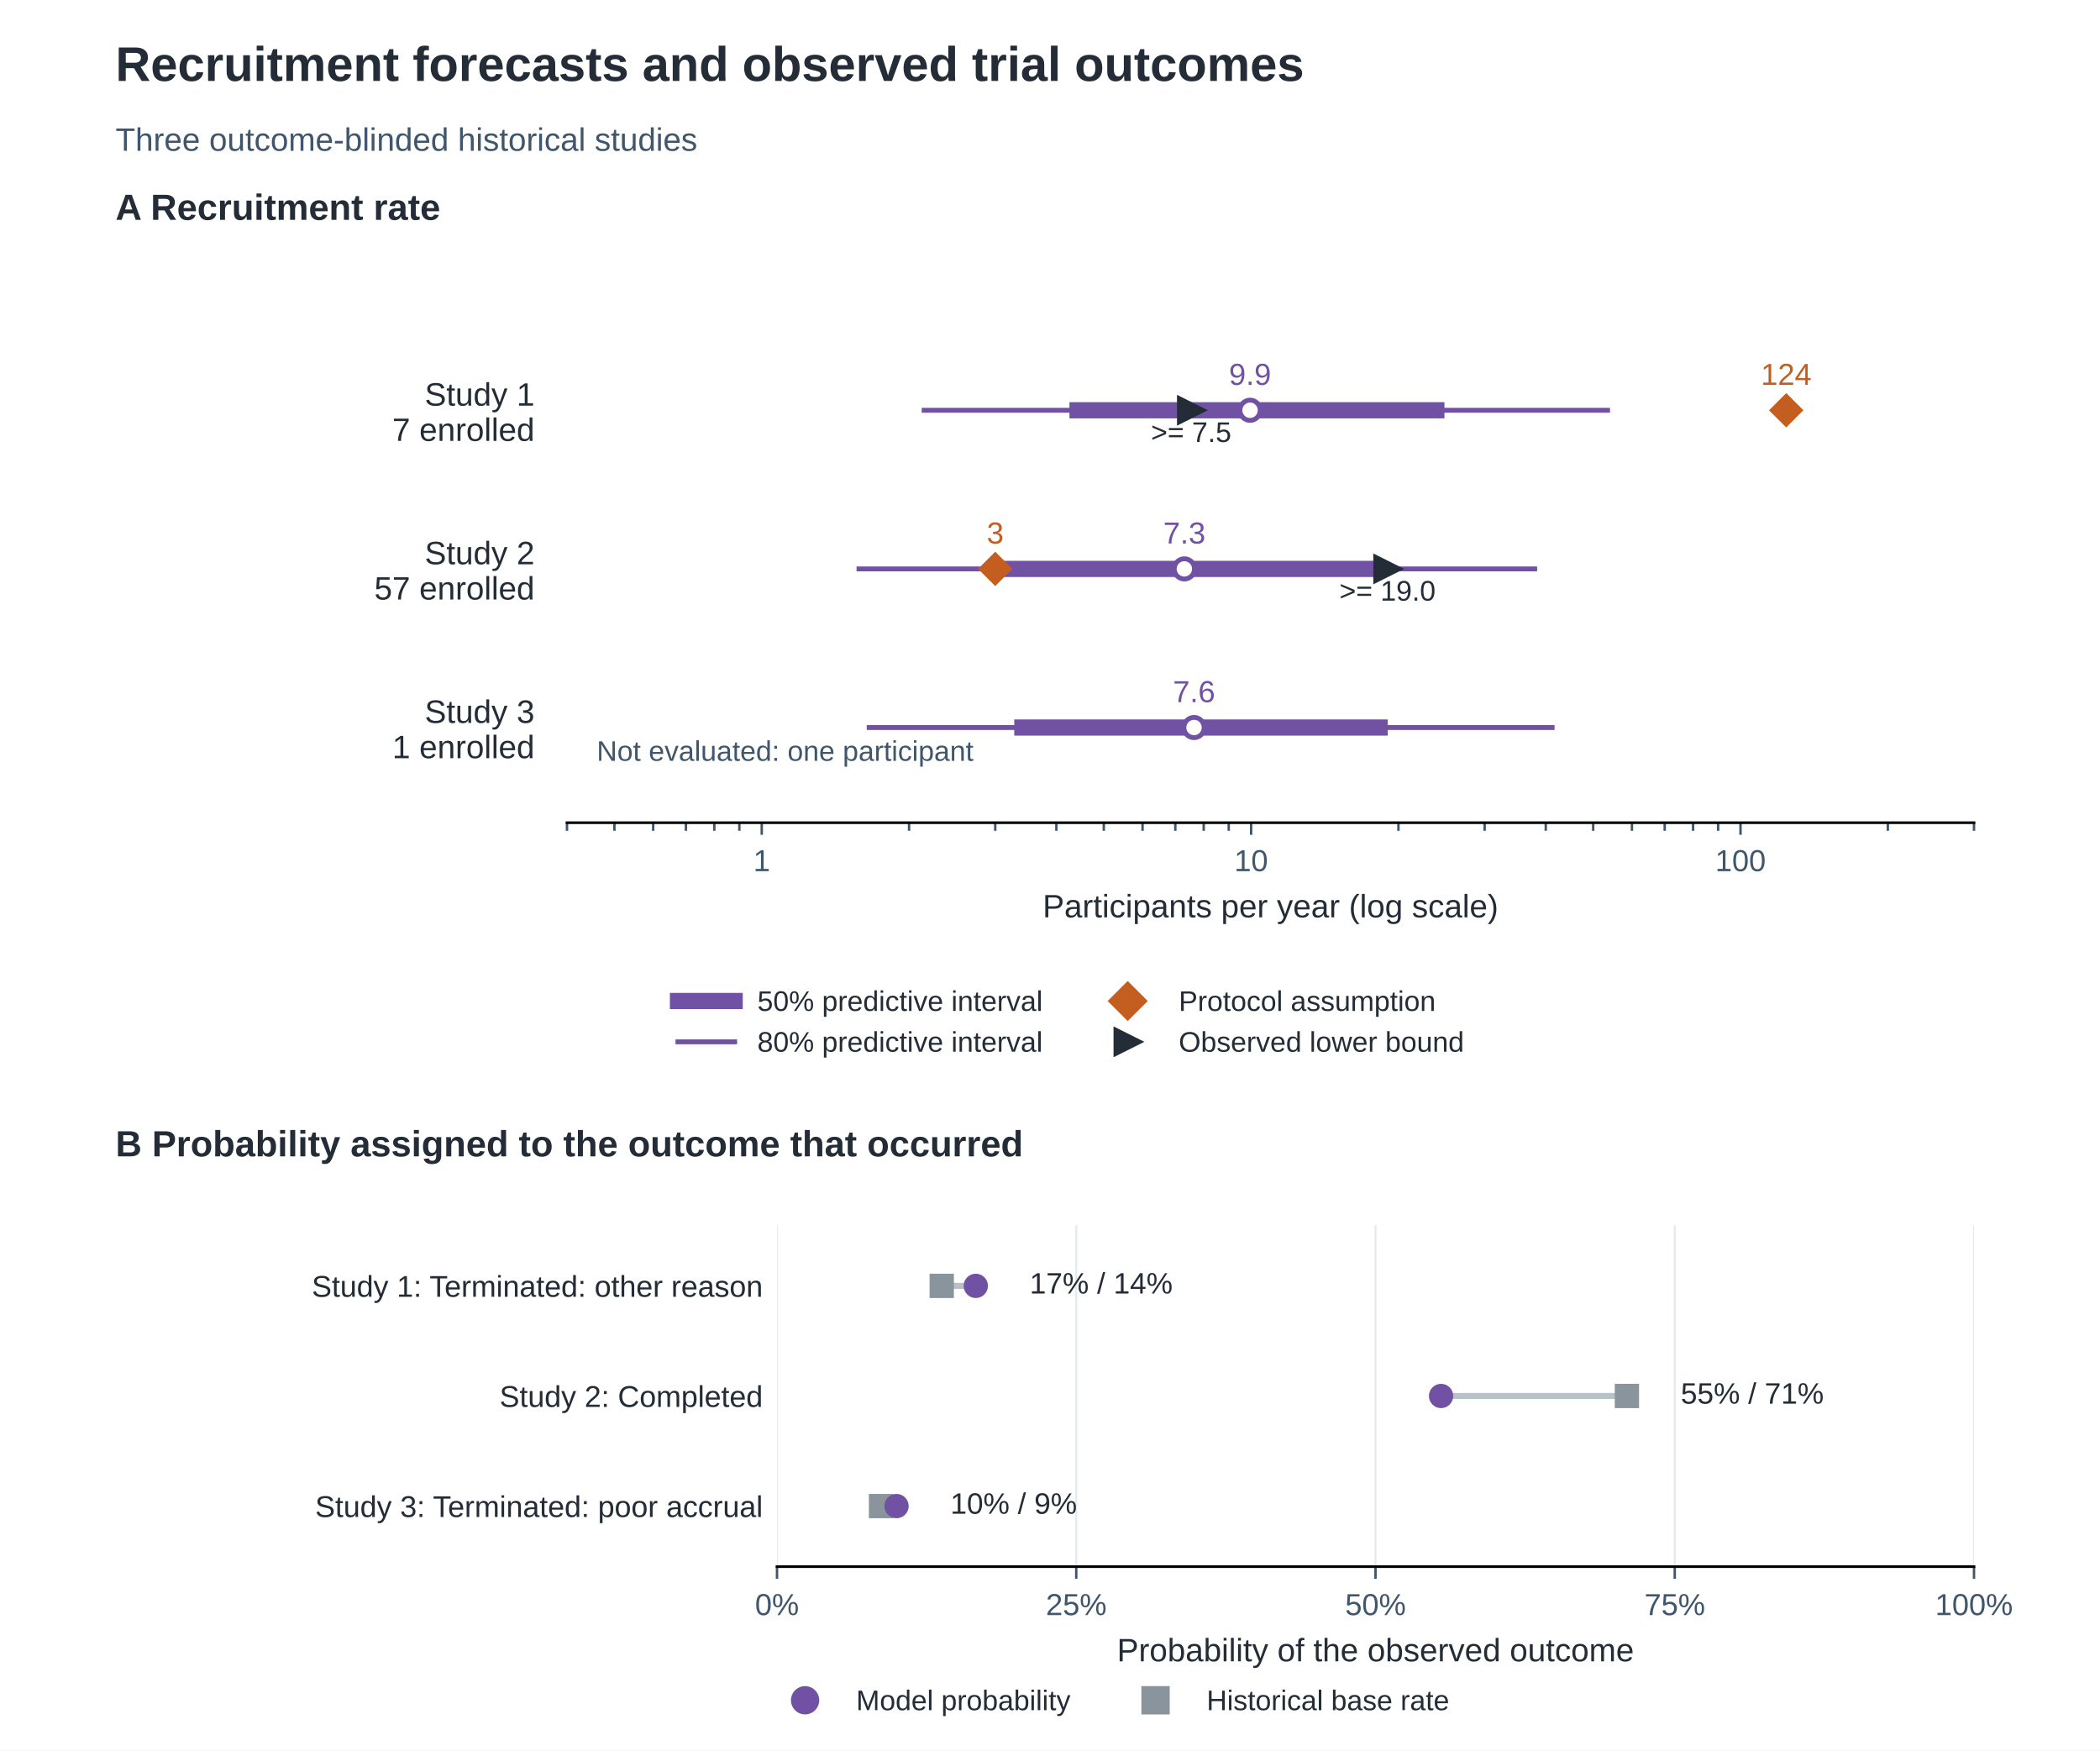
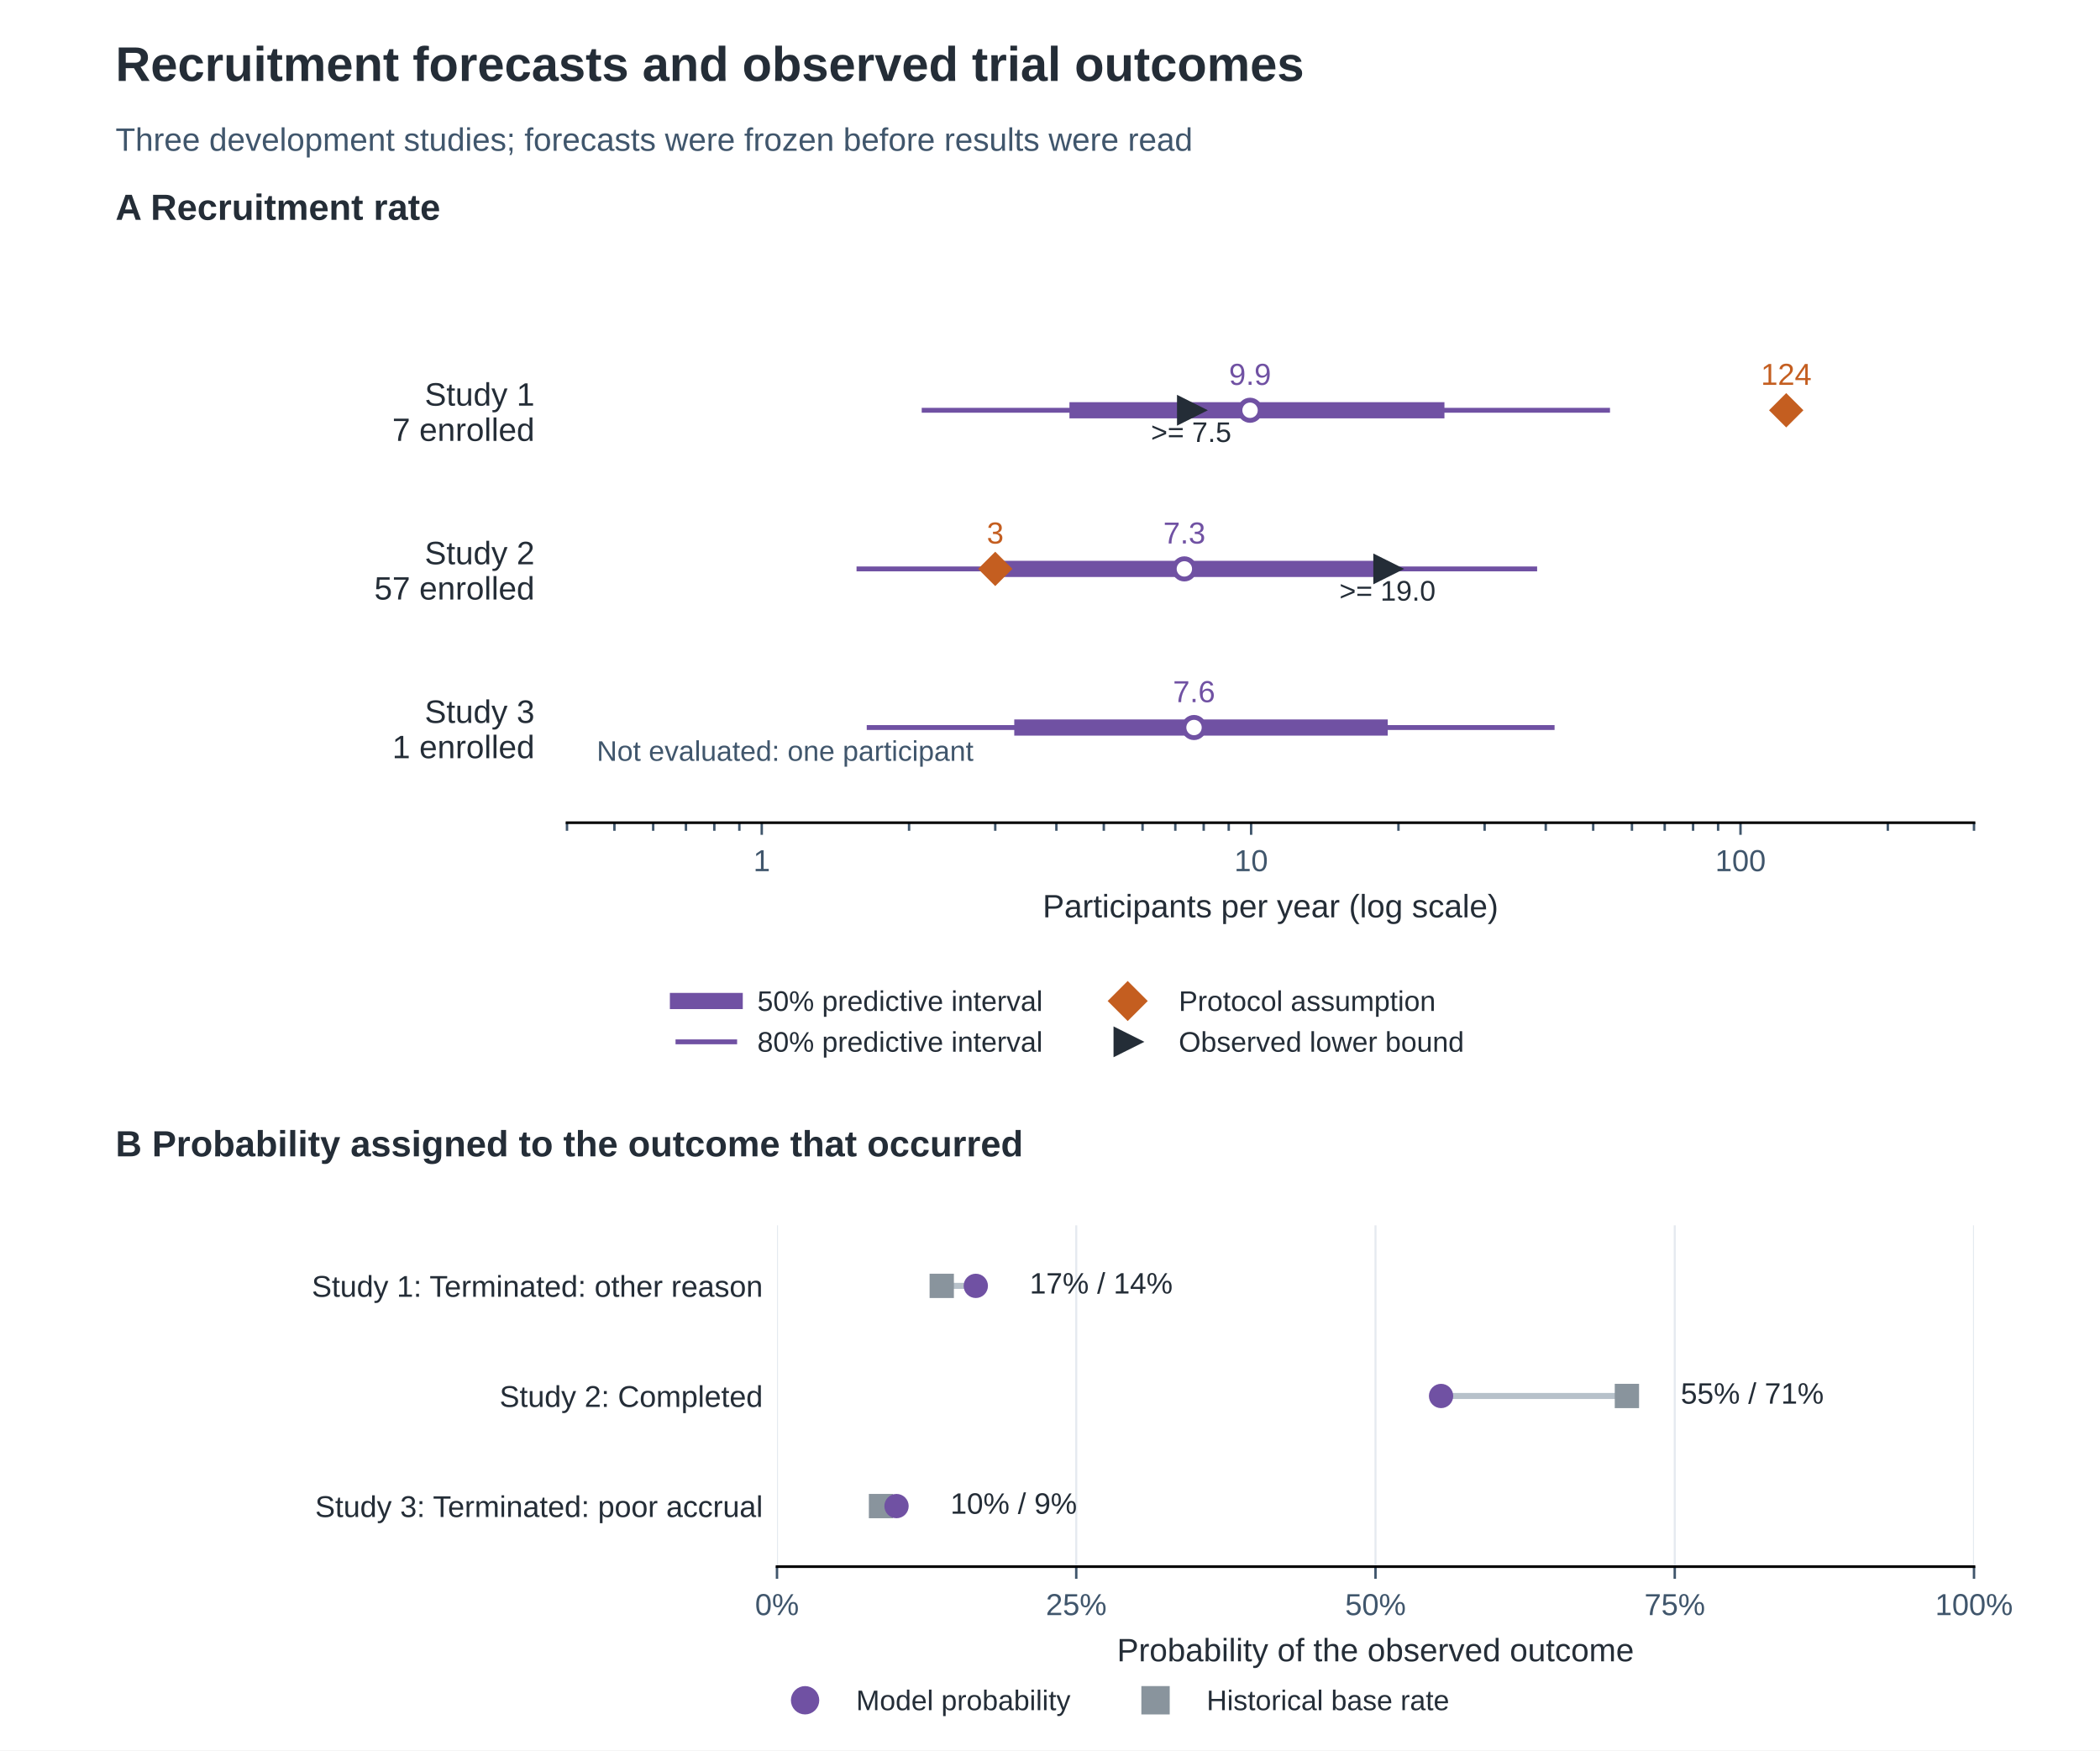
<svg xmlns="http://www.w3.org/2000/svg" xmlns:xlink="http://www.w3.org/1999/xlink" width="518.4pt" height="432pt" viewBox="0 0 518.4 432" version="1.1">
  <defs>
    <style type="text/css">*{stroke-linejoin: round; stroke-linecap: butt}</style>
  </defs>
  <g id="figure_1">
    <g id="patch_1">
      <path d="M 0 432  L 518.4 432  L 518.4 0  L 0 0  z " style="fill: #ffffff" />
    </g>
    <g id="axes_1">
      <g id="patch_2">
        <path d="M 139.968 203.04  L 487.296 203.04  L 487.296 77.76  L 139.968 77.76  z " style="fill: #ffffff" />
      </g>
      <g id="matplotlib.axis_1">
        <g id="xtick_1">
          <g id="line2d_1">
            <defs>
-               <path id="mbeaf692590" d="M 0 0  L 0 3  " style="stroke: #40566c; stroke-width: 0.6" />
+               <path id="m8bbd1fa006" d="M 0 0  L 0 3  " style="stroke: #40566c; stroke-width: 0.6" />
            </defs>
            <g>
-               <use xlink:href="#mbeaf692590" x="188.042" y="203.04" style="fill: #40566c; stroke: #40566c; stroke-width: 0.6" />
+               <use xlink:href="#m8bbd1fa006" x="188.042" y="203.04" style="fill: #40566c; stroke: #40566c; stroke-width: 0.6" />
            </g>
          </g>
          <g id="text_1">
            <text style="font-size: 7.5px; font-family: 'Arial', 'DejaVu Sans', sans-serif; text-anchor: middle; fill: #40566c" x="188.042" y="215" transform="rotate(-0 188.042 215.0002)">1</text>
          </g>
        </g>
        <g id="xtick_2">
          <g id="line2d_2">
            <g>
-               <use xlink:href="#mbeaf692590" x="308.849" y="203.04" style="fill: #40566c; stroke: #40566c; stroke-width: 0.6" />
+               <use xlink:href="#m8bbd1fa006" x="308.849" y="203.04" style="fill: #40566c; stroke: #40566c; stroke-width: 0.6" />
            </g>
          </g>
          <g id="text_2">
            <text style="font-size: 7.5px; font-family: 'Arial', 'DejaVu Sans', sans-serif; text-anchor: middle; fill: #40566c" x="308.849" y="215" transform="rotate(-0 308.8492 215.0002)">10</text>
          </g>
        </g>
        <g id="xtick_3">
          <g id="line2d_3">
            <g>
-               <use xlink:href="#mbeaf692590" x="429.656" y="203.04" style="fill: #40566c; stroke: #40566c; stroke-width: 0.6" />
+               <use xlink:href="#m8bbd1fa006" x="429.656" y="203.04" style="fill: #40566c; stroke: #40566c; stroke-width: 0.6" />
            </g>
          </g>
          <g id="text_3">
            <text style="font-size: 7.5px; font-family: 'Arial', 'DejaVu Sans', sans-serif; text-anchor: middle; fill: #40566c" x="429.656" y="215" transform="rotate(-0 429.6563 215.0002)">100</text>
          </g>
        </g>
        <g id="xtick_4">
          <g id="line2d_4">
            <defs>
-               <path id="ma8f67b134e" d="M 0 0  L 0 2  " style="stroke: #40566c; stroke-width: 0.6" />
+               <path id="m2a5aff2464" d="M 0 0  L 0 2  " style="stroke: #40566c; stroke-width: 0.6" />
            </defs>
            <g>
-               <use xlink:href="#ma8f67b134e" x="139.968" y="203.04" style="fill: #40566c; stroke: #40566c; stroke-width: 0.6" />
+               <use xlink:href="#m2a5aff2464" x="139.968" y="203.04" style="fill: #40566c; stroke: #40566c; stroke-width: 0.6" />
            </g>
          </g>
        </g>
        <g id="xtick_5">
          <g id="line2d_5">
            <g>
-               <use xlink:href="#ma8f67b134e" x="151.675" y="203.04" style="fill: #40566c; stroke: #40566c; stroke-width: 0.6" />
+               <use xlink:href="#m2a5aff2464" x="151.675" y="203.04" style="fill: #40566c; stroke: #40566c; stroke-width: 0.6" />
            </g>
          </g>
        </g>
        <g id="xtick_6">
          <g id="line2d_6">
            <g>
-               <use xlink:href="#ma8f67b134e" x="161.241" y="203.04" style="fill: #40566c; stroke: #40566c; stroke-width: 0.6" />
+               <use xlink:href="#m2a5aff2464" x="161.241" y="203.04" style="fill: #40566c; stroke: #40566c; stroke-width: 0.6" />
            </g>
          </g>
        </g>
        <g id="xtick_7">
          <g id="line2d_7">
            <g>
-               <use xlink:href="#ma8f67b134e" x="169.329" y="203.04" style="fill: #40566c; stroke: #40566c; stroke-width: 0.6" />
+               <use xlink:href="#m2a5aff2464" x="169.329" y="203.04" style="fill: #40566c; stroke: #40566c; stroke-width: 0.6" />
            </g>
          </g>
        </g>
        <g id="xtick_8">
          <g id="line2d_8">
            <g>
-               <use xlink:href="#ma8f67b134e" x="176.335" y="203.04" style="fill: #40566c; stroke: #40566c; stroke-width: 0.6" />
+               <use xlink:href="#m2a5aff2464" x="176.335" y="203.04" style="fill: #40566c; stroke: #40566c; stroke-width: 0.6" />
            </g>
          </g>
        </g>
        <g id="xtick_9">
          <g id="line2d_9">
            <g>
-               <use xlink:href="#ma8f67b134e" x="182.514" y="203.04" style="fill: #40566c; stroke: #40566c; stroke-width: 0.6" />
+               <use xlink:href="#m2a5aff2464" x="182.514" y="203.04" style="fill: #40566c; stroke: #40566c; stroke-width: 0.6" />
            </g>
          </g>
        </g>
        <g id="xtick_10">
          <g id="line2d_10">
            <g>
-               <use xlink:href="#ma8f67b134e" x="224.409" y="203.04" style="fill: #40566c; stroke: #40566c; stroke-width: 0.6" />
+               <use xlink:href="#m2a5aff2464" x="224.409" y="203.04" style="fill: #40566c; stroke: #40566c; stroke-width: 0.6" />
            </g>
          </g>
        </g>
        <g id="xtick_11">
          <g id="line2d_11">
            <g>
-               <use xlink:href="#ma8f67b134e" x="245.682" y="203.04" style="fill: #40566c; stroke: #40566c; stroke-width: 0.6" />
+               <use xlink:href="#m2a5aff2464" x="245.682" y="203.04" style="fill: #40566c; stroke: #40566c; stroke-width: 0.6" />
            </g>
          </g>
        </g>
        <g id="xtick_12">
          <g id="line2d_12">
            <g>
-               <use xlink:href="#ma8f67b134e" x="260.775" y="203.04" style="fill: #40566c; stroke: #40566c; stroke-width: 0.6" />
+               <use xlink:href="#m2a5aff2464" x="260.775" y="203.04" style="fill: #40566c; stroke: #40566c; stroke-width: 0.6" />
            </g>
          </g>
        </g>
        <g id="xtick_13">
          <g id="line2d_13">
            <g>
-               <use xlink:href="#ma8f67b134e" x="272.483" y="203.04" style="fill: #40566c; stroke: #40566c; stroke-width: 0.6" />
+               <use xlink:href="#m2a5aff2464" x="272.483" y="203.04" style="fill: #40566c; stroke: #40566c; stroke-width: 0.6" />
            </g>
          </g>
        </g>
        <g id="xtick_14">
          <g id="line2d_14">
            <g>
-               <use xlink:href="#ma8f67b134e" x="282.048" y="203.04" style="fill: #40566c; stroke: #40566c; stroke-width: 0.6" />
+               <use xlink:href="#m2a5aff2464" x="282.048" y="203.04" style="fill: #40566c; stroke: #40566c; stroke-width: 0.6" />
            </g>
          </g>
        </g>
        <g id="xtick_15">
          <g id="line2d_15">
            <g>
-               <use xlink:href="#ma8f67b134e" x="290.136" y="203.04" style="fill: #40566c; stroke: #40566c; stroke-width: 0.6" />
+               <use xlink:href="#m2a5aff2464" x="290.136" y="203.04" style="fill: #40566c; stroke: #40566c; stroke-width: 0.6" />
            </g>
          </g>
        </g>
        <g id="xtick_16">
          <g id="line2d_16">
            <g>
-               <use xlink:href="#ma8f67b134e" x="297.142" y="203.04" style="fill: #40566c; stroke: #40566c; stroke-width: 0.6" />
+               <use xlink:href="#m2a5aff2464" x="297.142" y="203.04" style="fill: #40566c; stroke: #40566c; stroke-width: 0.6" />
            </g>
          </g>
        </g>
        <g id="xtick_17">
          <g id="line2d_17">
            <g>
-               <use xlink:href="#ma8f67b134e" x="303.321" y="203.04" style="fill: #40566c; stroke: #40566c; stroke-width: 0.6" />
+               <use xlink:href="#m2a5aff2464" x="303.321" y="203.04" style="fill: #40566c; stroke: #40566c; stroke-width: 0.6" />
            </g>
          </g>
        </g>
        <g id="xtick_18">
          <g id="line2d_18">
            <g>
-               <use xlink:href="#ma8f67b134e" x="345.216" y="203.04" style="fill: #40566c; stroke: #40566c; stroke-width: 0.6" />
+               <use xlink:href="#m2a5aff2464" x="345.216" y="203.04" style="fill: #40566c; stroke: #40566c; stroke-width: 0.6" />
            </g>
          </g>
        </g>
        <g id="xtick_19">
          <g id="line2d_19">
            <g>
-               <use xlink:href="#ma8f67b134e" x="366.489" y="203.04" style="fill: #40566c; stroke: #40566c; stroke-width: 0.6" />
+               <use xlink:href="#m2a5aff2464" x="366.489" y="203.04" style="fill: #40566c; stroke: #40566c; stroke-width: 0.6" />
            </g>
          </g>
        </g>
        <g id="xtick_20">
          <g id="line2d_20">
            <g>
-               <use xlink:href="#ma8f67b134e" x="381.582" y="203.04" style="fill: #40566c; stroke: #40566c; stroke-width: 0.6" />
+               <use xlink:href="#m2a5aff2464" x="381.582" y="203.04" style="fill: #40566c; stroke: #40566c; stroke-width: 0.6" />
            </g>
          </g>
        </g>
        <g id="xtick_21">
          <g id="line2d_21">
            <g>
-               <use xlink:href="#ma8f67b134e" x="393.29" y="203.04" style="fill: #40566c; stroke: #40566c; stroke-width: 0.6" />
+               <use xlink:href="#m2a5aff2464" x="393.29" y="203.04" style="fill: #40566c; stroke: #40566c; stroke-width: 0.6" />
            </g>
          </g>
        </g>
        <g id="xtick_22">
          <g id="line2d_22">
            <g>
-               <use xlink:href="#ma8f67b134e" x="402.855" y="203.04" style="fill: #40566c; stroke: #40566c; stroke-width: 0.6" />
+               <use xlink:href="#m2a5aff2464" x="402.855" y="203.04" style="fill: #40566c; stroke: #40566c; stroke-width: 0.6" />
            </g>
          </g>
        </g>
        <g id="xtick_23">
          <g id="line2d_23">
            <g>
-               <use xlink:href="#ma8f67b134e" x="410.943" y="203.04" style="fill: #40566c; stroke: #40566c; stroke-width: 0.6" />
+               <use xlink:href="#m2a5aff2464" x="410.943" y="203.04" style="fill: #40566c; stroke: #40566c; stroke-width: 0.6" />
            </g>
          </g>
        </g>
        <g id="xtick_24">
          <g id="line2d_24">
            <g>
-               <use xlink:href="#ma8f67b134e" x="417.949" y="203.04" style="fill: #40566c; stroke: #40566c; stroke-width: 0.6" />
+               <use xlink:href="#m2a5aff2464" x="417.949" y="203.04" style="fill: #40566c; stroke: #40566c; stroke-width: 0.6" />
            </g>
          </g>
        </g>
        <g id="xtick_25">
          <g id="line2d_25">
            <g>
-               <use xlink:href="#ma8f67b134e" x="424.129" y="203.04" style="fill: #40566c; stroke: #40566c; stroke-width: 0.6" />
+               <use xlink:href="#m2a5aff2464" x="424.129" y="203.04" style="fill: #40566c; stroke: #40566c; stroke-width: 0.6" />
            </g>
          </g>
        </g>
        <g id="xtick_26">
          <g id="line2d_26">
            <g>
-               <use xlink:href="#ma8f67b134e" x="466.023" y="203.04" style="fill: #40566c; stroke: #40566c; stroke-width: 0.6" />
+               <use xlink:href="#m2a5aff2464" x="466.023" y="203.04" style="fill: #40566c; stroke: #40566c; stroke-width: 0.6" />
            </g>
          </g>
        </g>
        <g id="xtick_27">
          <g id="line2d_27">
            <g>
-               <use xlink:href="#ma8f67b134e" x="487.296" y="203.04" style="fill: #40566c; stroke: #40566c; stroke-width: 0.6" />
+               <use xlink:href="#m2a5aff2464" x="487.296" y="203.04" style="fill: #40566c; stroke: #40566c; stroke-width: 0.6" />
            </g>
          </g>
        </g>
        <g id="text_4">
          <text style="font-size: 8px; font-family: 'Arial', 'DejaVu Sans', sans-serif; text-anchor: middle; fill: #242d37" x="313.632" y="226.403" transform="rotate(-0 313.632 226.4028)">Participants per year (log scale)</text>
        </g>
      </g>
      <g id="matplotlib.axis_2">
        <g id="ytick_1">
          <g id="line2d_28" />
          <g id="text_5">
            <text style="font-size: 8px; font-family: 'Arial', 'DejaVu Sans', sans-serif; fill: #242d37" transform="translate(104.8405 100.1083)">Study 1</text>
            <text style="font-size: 8px; font-family: 'Arial', 'DejaVu Sans', sans-serif; fill: #242d37" transform="translate(96.83425 108.8155)">7 enrolled</text>
          </g>
        </g>
        <g id="ytick_2">
          <g id="line2d_29" />
          <g id="text_6">
            <text style="font-size: 8px; font-family: 'Arial', 'DejaVu Sans', sans-serif; fill: #242d37" transform="translate(104.8405 139.2583)">Study 2</text>
            <text style="font-size: 8px; font-family: 'Arial', 'DejaVu Sans', sans-serif; fill: #242d37" transform="translate(92.3855 147.9655)">57 enrolled</text>
          </g>
        </g>
        <g id="ytick_3">
          <g id="line2d_30" />
          <g id="text_7">
            <text style="font-size: 8px; font-family: 'Arial', 'DejaVu Sans', sans-serif; fill: #242d37" transform="translate(104.8405 178.4083)">Study 3</text>
            <text style="font-size: 8px; font-family: 'Arial', 'DejaVu Sans', sans-serif; fill: #242d37" transform="translate(96.83425 187.1155)">1 enrolled</text>
          </g>
        </g>
      </g>
      <g id="line2d_31">
-         <path d="M 228.132 101.25  L 396.842 101.25  " clip-path="url(#pede2a47a24)" style="fill: none; stroke: #7051a3; stroke-width: 1.2; stroke-linecap: square" />
+         <path d="M 228.132 101.25  L 396.842 101.25  " clip-path="url(#pa540dd1afc)" style="fill: none; stroke: #7051a3; stroke-width: 1.2; stroke-linecap: square" />
      </g>
      <g id="line2d_32">
-         <path d="M 265.999 101.25  L 354.571 101.25  " clip-path="url(#pede2a47a24)" style="fill: none; stroke: #7051a3; stroke-width: 4; stroke-linecap: square" />
+         <path d="M 265.999 101.25  L 354.571 101.25  " clip-path="url(#pa540dd1afc)" style="fill: none; stroke: #7051a3; stroke-width: 4; stroke-linecap: square" />
      </g>
      <g id="line2d_33">
        <defs>
-           <path id="mfbcc2400c2" d="M 0 2.5  C 0.663 2.5 1.299 2.237 1.768 1.768  C 2.237 1.299 2.5 0.663 2.5 0  C 2.5 -0.663 2.237 -1.299 1.768 -1.768  C 1.299 -2.237 0.663 -2.5 0 -2.5  C -0.663 -2.5 -1.299 -2.237 -1.768 -1.768  C -2.237 -1.299 -2.5 -0.663 -2.5 0  C -2.5 0.663 -2.237 1.299 -1.768 1.768  C -1.299 2.237 -0.663 2.5 0 2.5  z " style="stroke: #7051a3; stroke-width: 1.2" />
-         </defs>
-         <g clip-path="url(#pede2a47a24)">
-           <use xlink:href="#mfbcc2400c2" x="308.585" y="101.25" style="fill: #ffffff; stroke: #7051a3; stroke-width: 1.2" />
+           <path id="mf26b9ace99" d="M 0 2.5  C 0.663 2.5 1.299 2.237 1.768 1.768  C 2.237 1.299 2.5 0.663 2.5 0  C 2.5 -0.663 2.237 -1.299 1.768 -1.768  C 1.299 -2.237 0.663 -2.5 0 -2.5  C -0.663 -2.5 -1.299 -2.237 -1.768 -1.768  C -2.237 -1.299 -2.5 -0.663 -2.5 0  C -2.5 0.663 -2.237 1.299 -1.768 1.768  C -1.299 2.237 -0.663 2.5 0 2.5  z " style="stroke: #7051a3; stroke-width: 1.2" />
+         </defs>
+         <g clip-path="url(#pa540dd1afc)">
+           <use xlink:href="#mf26b9ace99" x="308.585" y="101.25" style="fill: #ffffff; stroke: #7051a3; stroke-width: 1.2" />
        </g>
      </g>
      <g id="line2d_34">
        <defs>
-           <path id="m0142a31830" d="M 0 3.536  L 3.536 0  L 0 -3.536  L -3.536 0  z " style="stroke: #c45e20; stroke-linejoin: miter" />
-         </defs>
-         <g clip-path="url(#pede2a47a24)">
-           <use xlink:href="#m0142a31830" x="440.942" y="101.25" style="fill: #c45e20; stroke: #c45e20; stroke-linejoin: miter" />
+           <path id="m8c02f430be" d="M 0 3.536  L 3.536 0  L 0 -3.536  L -3.536 0  z " style="stroke: #c45e20; stroke-linejoin: miter" />
+         </defs>
+         <g clip-path="url(#pa540dd1afc)">
+           <use xlink:href="#m8c02f430be" x="440.942" y="101.25" style="fill: #c45e20; stroke: #c45e20; stroke-linejoin: miter" />
        </g>
      </g>
      <g id="line2d_35">
        <defs>
-           <path id="m3427d30507" d="M 3 0  L -3 -3  L -3 3  z " style="stroke: #242d37; stroke-linejoin: miter" />
-         </defs>
-         <g clip-path="url(#pede2a47a24)">
-           <use xlink:href="#m3427d30507" x="294.049" y="101.25" style="fill: #242d37; stroke: #242d37; stroke-linejoin: miter" />
+           <path id="mff0d2ab805" d="M 3 0  L -3 -3  L -3 3  z " style="stroke: #242d37; stroke-linejoin: miter" />
+         </defs>
+         <g clip-path="url(#pa540dd1afc)">
+           <use xlink:href="#mff0d2ab805" x="294.049" y="101.25" style="fill: #242d37; stroke: #242d37; stroke-linejoin: miter" />
        </g>
      </g>
      <g id="line2d_36">
-         <path d="M 212.042 140.4  L 378.852 140.4  " clip-path="url(#pede2a47a24)" style="fill: none; stroke: #7051a3; stroke-width: 1.2; stroke-linecap: square" />
+         <path d="M 212.042 140.4  L 378.852 140.4  " clip-path="url(#pa540dd1afc)" style="fill: none; stroke: #7051a3; stroke-width: 1.2; stroke-linecap: square" />
      </g>
      <g id="line2d_37">
-         <path d="M 248.251 140.4  L 337.959 140.4  " clip-path="url(#pede2a47a24)" style="fill: none; stroke: #7051a3; stroke-width: 4; stroke-linecap: square" />
+         <path d="M 248.251 140.4  L 337.959 140.4  " clip-path="url(#pa540dd1afc)" style="fill: none; stroke: #7051a3; stroke-width: 4; stroke-linecap: square" />
      </g>
      <g id="line2d_38">
-         <g clip-path="url(#pede2a47a24)">
-           <use xlink:href="#mfbcc2400c2" x="292.368" y="140.4" style="fill: #ffffff; stroke: #7051a3; stroke-width: 1.2" />
+         <g clip-path="url(#pa540dd1afc)">
+           <use xlink:href="#mf26b9ace99" x="292.368" y="140.4" style="fill: #ffffff; stroke: #7051a3; stroke-width: 1.2" />
        </g>
      </g>
      <g id="line2d_39">
-         <g clip-path="url(#pede2a47a24)">
-           <use xlink:href="#m0142a31830" x="245.682" y="140.4" style="fill: #c45e20; stroke: #c45e20; stroke-linejoin: miter" />
+         <g clip-path="url(#pa540dd1afc)">
+           <use xlink:href="#m8c02f430be" x="245.682" y="140.4" style="fill: #c45e20; stroke: #c45e20; stroke-linejoin: miter" />
        </g>
      </g>
      <g id="line2d_40">
-         <g clip-path="url(#pede2a47a24)">
-           <use xlink:href="#m3427d30507" x="342.513" y="140.4" style="fill: #242d37; stroke: #242d37; stroke-linejoin: miter" />
+         <g clip-path="url(#pa540dd1afc)">
+           <use xlink:href="#mff0d2ab805" x="342.513" y="140.4" style="fill: #242d37; stroke: #242d37; stroke-linejoin: miter" />
        </g>
      </g>
      <g id="line2d_41">
-         <path d="M 214.56 179.55  L 383.155 179.55  " clip-path="url(#pede2a47a24)" style="fill: none; stroke: #7051a3; stroke-width: 1.2; stroke-linecap: square" />
+         <path d="M 214.56 179.55  L 383.155 179.55  " clip-path="url(#pa540dd1afc)" style="fill: none; stroke: #7051a3; stroke-width: 1.2; stroke-linecap: square" />
      </g>
      <g id="line2d_42">
-         <path d="M 252.375 179.55  L 340.573 179.55  " clip-path="url(#pede2a47a24)" style="fill: none; stroke: #7051a3; stroke-width: 4; stroke-linecap: square" />
+         <path d="M 252.375 179.55  L 340.573 179.55  " clip-path="url(#pa540dd1afc)" style="fill: none; stroke: #7051a3; stroke-width: 4; stroke-linecap: square" />
      </g>
      <g id="line2d_43">
-         <g clip-path="url(#pede2a47a24)">
-           <use xlink:href="#mfbcc2400c2" x="294.754" y="179.55" style="fill: #ffffff; stroke: #7051a3; stroke-width: 1.2" />
+         <g clip-path="url(#pa540dd1afc)">
+           <use xlink:href="#mf26b9ace99" x="294.754" y="179.55" style="fill: #ffffff; stroke: #7051a3; stroke-width: 1.2" />
        </g>
      </g>
      <g id="patch_3">
        <path d="M 139.968 203.04  L 487.296 203.04  " style="fill: none; stroke: #000000; stroke-width: 0.65; stroke-linejoin: miter; stroke-linecap: square" />
      </g>
      <g id="text_8">
        <text style="font-size: 7.5px; font-family: 'Arial', 'DejaVu Sans', sans-serif; text-anchor: middle; fill: #7051a3" x="308.585" y="94.986" transform="rotate(-0 308.5851 94.986)">9.9</text>
      </g>
      <g id="text_9">
        <text style="font-size: 7.5px; font-family: 'Arial', 'DejaVu Sans', sans-serif; text-anchor: middle; fill: #c45e20" x="440.942" y="94.986" transform="rotate(-0 440.9423 94.986)">124</text>
      </g>
      <g id="text_10">
        <text style="font-size: 7px; font-family: 'Arial', 'DejaVu Sans', sans-serif; text-anchor: middle; fill: #242d37" x="294.049" y="109.08" transform="rotate(-0 294.0489 109.08)">&gt;= 7.5</text>
      </g>
      <g id="text_11">
        <text style="font-size: 7.5px; font-family: 'Arial', 'DejaVu Sans', sans-serif; text-anchor: middle; fill: #7051a3" x="292.368" y="134.136" transform="rotate(-0 292.3681 134.136)">7.3</text>
      </g>
      <g id="text_12">
        <text style="font-size: 7.5px; font-family: 'Arial', 'DejaVu Sans', sans-serif; text-anchor: middle; fill: #c45e20" x="245.682" y="134.136" transform="rotate(-0 245.6817 134.136)">3</text>
      </g>
      <g id="text_13">
        <text style="font-size: 7px; font-family: 'Arial', 'DejaVu Sans', sans-serif; text-anchor: middle; fill: #242d37" x="342.513" y="148.23" transform="rotate(-0 342.5126 148.23)">&gt;= 19.0</text>
      </g>
      <g id="text_14">
        <text style="font-size: 7.5px; font-family: 'Arial', 'DejaVu Sans', sans-serif; text-anchor: middle; fill: #7051a3" x="294.754" y="173.286" transform="rotate(-0 294.7544 173.286)">7.6</text>
      </g>
      <g id="text_15">
        <text style="font-size: 7px; font-family: 'Arial', 'DejaVu Sans', sans-serif; text-anchor: start; fill: #40566c" x="147.301" y="187.772" transform="rotate(-0 147.3007 187.7715)">Not evaluated: one participant</text>
      </g>
    </g>
    <g id="axes_2">
      <g id="patch_4">
        <path d="M 191.808 386.64  L 487.296 386.64  L 487.296 302.4  L 191.808 302.4  z " style="fill: #ffffff" />
      </g>
      <g id="matplotlib.axis_3">
        <g id="xtick_28">
          <g id="line2d_44">
-             <path d="M 191.808 386.64  L 191.808 302.4  " clip-path="url(#p998d6937ce)" style="fill: none; stroke: #e5eaf0; stroke-width: 0.5; stroke-linecap: square" />
+             <path d="M 191.808 386.64  L 191.808 302.4  " clip-path="url(#pe4893c0927)" style="fill: none; stroke: #e5eaf0; stroke-width: 0.5; stroke-linecap: square" />
          </g>
          <g id="line2d_45">
            <g>
-               <use xlink:href="#mbeaf692590" x="191.808" y="386.64" style="fill: #40566c; stroke: #40566c; stroke-width: 0.6" />
+               <use xlink:href="#m8bbd1fa006" x="191.808" y="386.64" style="fill: #40566c; stroke: #40566c; stroke-width: 0.6" />
            </g>
          </g>
          <g id="text_16">
            <text style="font-size: 7.5px; font-family: 'Arial', 'DejaVu Sans', sans-serif; text-anchor: middle; fill: #40566c" x="191.808" y="398.6" transform="rotate(-0 191.808 398.6002)">0%</text>
          </g>
        </g>
        <g id="xtick_29">
          <g id="line2d_46">
-             <path d="M 265.68 386.64  L 265.68 302.4  " clip-path="url(#p998d6937ce)" style="fill: none; stroke: #e5eaf0; stroke-width: 0.5; stroke-linecap: square" />
+             <path d="M 265.68 386.64  L 265.68 302.4  " clip-path="url(#pe4893c0927)" style="fill: none; stroke: #e5eaf0; stroke-width: 0.5; stroke-linecap: square" />
          </g>
          <g id="line2d_47">
            <g>
-               <use xlink:href="#mbeaf692590" x="265.68" y="386.64" style="fill: #40566c; stroke: #40566c; stroke-width: 0.6" />
+               <use xlink:href="#m8bbd1fa006" x="265.68" y="386.64" style="fill: #40566c; stroke: #40566c; stroke-width: 0.6" />
            </g>
          </g>
          <g id="text_17">
            <text style="font-size: 7.5px; font-family: 'Arial', 'DejaVu Sans', sans-serif; text-anchor: middle; fill: #40566c" x="265.68" y="398.6" transform="rotate(-0 265.68 398.6002)">25%</text>
          </g>
        </g>
        <g id="xtick_30">
          <g id="line2d_48">
-             <path d="M 339.552 386.64  L 339.552 302.4  " clip-path="url(#p998d6937ce)" style="fill: none; stroke: #e5eaf0; stroke-width: 0.5; stroke-linecap: square" />
+             <path d="M 339.552 386.64  L 339.552 302.4  " clip-path="url(#pe4893c0927)" style="fill: none; stroke: #e5eaf0; stroke-width: 0.5; stroke-linecap: square" />
          </g>
          <g id="line2d_49">
            <g>
-               <use xlink:href="#mbeaf692590" x="339.552" y="386.64" style="fill: #40566c; stroke: #40566c; stroke-width: 0.6" />
+               <use xlink:href="#m8bbd1fa006" x="339.552" y="386.64" style="fill: #40566c; stroke: #40566c; stroke-width: 0.6" />
            </g>
          </g>
          <g id="text_18">
            <text style="font-size: 7.5px; font-family: 'Arial', 'DejaVu Sans', sans-serif; text-anchor: middle; fill: #40566c" x="339.552" y="398.6" transform="rotate(-0 339.552 398.6002)">50%</text>
          </g>
        </g>
        <g id="xtick_31">
          <g id="line2d_50">
-             <path d="M 413.424 386.64  L 413.424 302.4  " clip-path="url(#p998d6937ce)" style="fill: none; stroke: #e5eaf0; stroke-width: 0.5; stroke-linecap: square" />
+             <path d="M 413.424 386.64  L 413.424 302.4  " clip-path="url(#pe4893c0927)" style="fill: none; stroke: #e5eaf0; stroke-width: 0.5; stroke-linecap: square" />
          </g>
          <g id="line2d_51">
            <g>
-               <use xlink:href="#mbeaf692590" x="413.424" y="386.64" style="fill: #40566c; stroke: #40566c; stroke-width: 0.6" />
+               <use xlink:href="#m8bbd1fa006" x="413.424" y="386.64" style="fill: #40566c; stroke: #40566c; stroke-width: 0.6" />
            </g>
          </g>
          <g id="text_19">
            <text style="font-size: 7.5px; font-family: 'Arial', 'DejaVu Sans', sans-serif; text-anchor: middle; fill: #40566c" x="413.424" y="398.6" transform="rotate(-0 413.424 398.6002)">75%</text>
          </g>
        </g>
        <g id="xtick_32">
          <g id="line2d_52">
-             <path d="M 487.296 386.64  L 487.296 302.4  " clip-path="url(#p998d6937ce)" style="fill: none; stroke: #e5eaf0; stroke-width: 0.5; stroke-linecap: square" />
+             <path d="M 487.296 386.64  L 487.296 302.4  " clip-path="url(#pe4893c0927)" style="fill: none; stroke: #e5eaf0; stroke-width: 0.5; stroke-linecap: square" />
          </g>
          <g id="line2d_53">
            <g>
-               <use xlink:href="#mbeaf692590" x="487.296" y="386.64" style="fill: #40566c; stroke: #40566c; stroke-width: 0.6" />
+               <use xlink:href="#m8bbd1fa006" x="487.296" y="386.64" style="fill: #40566c; stroke: #40566c; stroke-width: 0.6" />
            </g>
          </g>
          <g id="text_20">
            <text style="font-size: 7.5px; font-family: 'Arial', 'DejaVu Sans', sans-serif; text-anchor: middle; fill: #40566c" x="487.296" y="398.6" transform="rotate(-0 487.296 398.6002)">100%</text>
          </g>
        </g>
        <g id="text_21">
          <text style="font-size: 8px; font-family: 'Arial', 'DejaVu Sans', sans-serif; text-anchor: middle; fill: #242d37" x="339.552" y="410.003" transform="rotate(-0 339.552 410.0028)">Probability of the observed outcome</text>
        </g>
      </g>
      <g id="matplotlib.axis_4">
        <g id="ytick_4">
          <g id="line2d_54" />
          <g id="text_22">
            <text style="font-size: 7.4px; font-family: 'Arial', 'DejaVu Sans', sans-serif; text-anchor: end; fill: #242d37" x="188.308" y="320.04" transform="rotate(-0 188.308 320.0395)">Study 1: Terminated: other reason</text>
          </g>
        </g>
        <g id="ytick_5">
          <g id="line2d_55" />
          <g id="text_23">
            <text style="font-size: 7.4px; font-family: 'Arial', 'DejaVu Sans', sans-serif; text-anchor: end; fill: #242d37" x="188.308" y="347.214" transform="rotate(-0 188.308 347.2137)">Study 2: Completed</text>
          </g>
        </g>
        <g id="ytick_6">
          <g id="line2d_56" />
          <g id="text_24">
            <text style="font-size: 7.4px; font-family: 'Arial', 'DejaVu Sans', sans-serif; text-anchor: end; fill: #242d37" x="188.308" y="374.388" transform="rotate(-0 188.308 374.3879)">Study 3: Terminated: poor accrual</text>
          </g>
        </g>
      </g>
      <g id="line2d_57">
-         <path d="M 240.882 317.346  L 232.475 317.346  " clip-path="url(#p998d6937ce)" style="fill: none; stroke: #b7c1ca; stroke-width: 1.5; stroke-linecap: square" />
+         <path d="M 240.882 317.346  L 232.475 317.346  " clip-path="url(#pe4893c0927)" style="fill: none; stroke: #b7c1ca; stroke-width: 1.5; stroke-linecap: square" />
      </g>
      <g id="line2d_58">
        <defs>
-           <path id="m6252bb6048" d="M -2.5 2.5  L 2.5 2.5  L 2.5 -2.5  L -2.5 -2.5  z " style="stroke: #89949d; stroke-linejoin: miter" />
-         </defs>
-         <g clip-path="url(#p998d6937ce)">
-           <use xlink:href="#m6252bb6048" x="232.475" y="317.346" style="fill: #89949d; stroke: #89949d; stroke-linejoin: miter" />
+           <path id="me64c1a63a1" d="M -2.5 2.5  L 2.5 2.5  L 2.5 -2.5  L -2.5 -2.5  z " style="stroke: #89949d; stroke-linejoin: miter" />
+         </defs>
+         <g clip-path="url(#pe4893c0927)">
+           <use xlink:href="#me64c1a63a1" x="232.475" y="317.346" style="fill: #89949d; stroke: #89949d; stroke-linejoin: miter" />
        </g>
      </g>
      <g id="line2d_59">
        <defs>
-           <path id="m9aa49e641e" d="M 0 2.5  C 0.663 2.5 1.299 2.237 1.768 1.768  C 2.237 1.299 2.5 0.663 2.5 0  C 2.5 -0.663 2.237 -1.299 1.768 -1.768  C 1.299 -2.237 0.663 -2.5 0 -2.5  C -0.663 -2.5 -1.299 -2.237 -1.768 -1.768  C -2.237 -1.299 -2.5 -0.663 -2.5 0  C -2.5 0.663 -2.237 1.299 -1.768 1.768  C -1.299 2.237 -0.663 2.5 0 2.5  z " style="stroke: #7051a3" />
-         </defs>
-         <g clip-path="url(#p998d6937ce)">
-           <use xlink:href="#m9aa49e641e" x="240.882" y="317.346" style="fill: #7051a3; stroke: #7051a3" />
+           <path id="m1947f72978" d="M 0 2.5  C 0.663 2.5 1.299 2.237 1.768 1.768  C 2.237 1.299 2.5 0.663 2.5 0  C 2.5 -0.663 2.237 -1.299 1.768 -1.768  C 1.299 -2.237 0.663 -2.5 0 -2.5  C -0.663 -2.5 -1.299 -2.237 -1.768 -1.768  C -2.237 -1.299 -2.5 -0.663 -2.5 0  C -2.5 0.663 -2.237 1.299 -1.768 1.768  C -1.299 2.237 -0.663 2.5 0 2.5  z " style="stroke: #7051a3" />
+         </defs>
+         <g clip-path="url(#pe4893c0927)">
+           <use xlink:href="#m1947f72978" x="240.882" y="317.346" style="fill: #7051a3; stroke: #7051a3" />
        </g>
      </g>
      <g id="line2d_60">
-         <path d="M 355.737 344.52  L 401.615 344.52  " clip-path="url(#p998d6937ce)" style="fill: none; stroke: #b7c1ca; stroke-width: 1.5; stroke-linecap: square" />
+         <path d="M 355.737 344.52  L 401.615 344.52  " clip-path="url(#pe4893c0927)" style="fill: none; stroke: #b7c1ca; stroke-width: 1.5; stroke-linecap: square" />
      </g>
      <g id="line2d_61">
-         <g clip-path="url(#p998d6937ce)">
-           <use xlink:href="#m6252bb6048" x="401.615" y="344.52" style="fill: #89949d; stroke: #89949d; stroke-linejoin: miter" />
+         <g clip-path="url(#pe4893c0927)">
+           <use xlink:href="#me64c1a63a1" x="401.615" y="344.52" style="fill: #89949d; stroke: #89949d; stroke-linejoin: miter" />
        </g>
      </g>
      <g id="line2d_62">
-         <g clip-path="url(#p998d6937ce)">
-           <use xlink:href="#m9aa49e641e" x="355.737" y="344.52" style="fill: #7051a3; stroke: #7051a3" />
+         <g clip-path="url(#pe4893c0927)">
+           <use xlink:href="#m1947f72978" x="355.737" y="344.52" style="fill: #7051a3; stroke: #7051a3" />
        </g>
      </g>
      <g id="line2d_63">
-         <path d="M 221.314 371.694  L 217.484 371.694  " clip-path="url(#p998d6937ce)" style="fill: none; stroke: #b7c1ca; stroke-width: 1.5; stroke-linecap: square" />
+         <path d="M 221.314 371.694  L 217.484 371.694  " clip-path="url(#pe4893c0927)" style="fill: none; stroke: #b7c1ca; stroke-width: 1.5; stroke-linecap: square" />
      </g>
      <g id="line2d_64">
-         <g clip-path="url(#p998d6937ce)">
-           <use xlink:href="#m6252bb6048" x="217.484" y="371.694" style="fill: #89949d; stroke: #89949d; stroke-linejoin: miter" />
+         <g clip-path="url(#pe4893c0927)">
+           <use xlink:href="#me64c1a63a1" x="217.484" y="371.694" style="fill: #89949d; stroke: #89949d; stroke-linejoin: miter" />
        </g>
      </g>
      <g id="line2d_65">
-         <g clip-path="url(#p998d6937ce)">
-           <use xlink:href="#m9aa49e641e" x="221.314" y="371.694" style="fill: #7051a3; stroke: #7051a3" />
+         <g clip-path="url(#pe4893c0927)">
+           <use xlink:href="#m1947f72978" x="221.314" y="371.694" style="fill: #7051a3; stroke: #7051a3" />
        </g>
      </g>
      <g id="patch_5">
        <path d="M 191.808 386.64  L 487.296 386.64  " style="fill: none; stroke: #000000; stroke-width: 0.65; stroke-linejoin: miter; stroke-linecap: square" />
      </g>
      <g id="text_25">
        <text style="font-size: 7.3px; font-family: 'Arial', 'DejaVu Sans', sans-serif; text-anchor: start; fill: #242d37" x="254.179" y="319.235" transform="rotate(-0 254.179 319.235)">17% / 14%</text>
      </g>
      <g id="text_26">
        <text style="font-size: 7.3px; font-family: 'Arial', 'DejaVu Sans', sans-serif; text-anchor: start; fill: #242d37" x="414.912" y="346.409" transform="rotate(-0 414.9123 346.4092)">55% / 71%</text>
      </g>
      <g id="text_27">
        <text style="font-size: 7.3px; font-family: 'Arial', 'DejaVu Sans', sans-serif; text-anchor: start; fill: #242d37" x="234.611" y="373.583" transform="rotate(-0 234.6114 373.5834)">10% / 9%</text>
      </g>
    </g>
    <g id="text_28">
      <text style="font-weight: 700; font-size: 12px; font-family: 'Arial', 'DejaVu Sans', sans-serif; text-anchor: start; fill: #242d37" x="28.512" y="19.968" transform="rotate(-0 28.512 19.96833)">Recruitment forecasts and observed trial outcomes</text>
    </g>
    <g id="text_29">
-       <text style="font-size: 8px; font-family: 'Arial', 'DejaVu Sans', sans-serif; text-anchor: start; fill: #40566c" x="28.512" y="37.216" transform="rotate(-0 28.512 37.21622)">Three outcome-blinded historical studies</text>
+       <text style="font-size: 8px; font-family: 'Arial', 'DejaVu Sans', sans-serif; text-anchor: start; fill: #40566c" x="28.512" y="37.216" transform="rotate(-0 28.512 37.21622)">Three development studies; forecasts were frozen before results were read</text>
    </g>
    <g id="text_30">
      <text style="font-weight: 700; font-size: 9px; font-family: 'Arial', 'DejaVu Sans', sans-serif; text-anchor: start; fill: #242d37" x="28.512" y="54.266" transform="rotate(-0 28.512 54.26596)">A  Recruitment rate</text>
    </g>
    <g id="text_31">
      <text style="font-weight: 700; font-size: 9px; font-family: 'Arial', 'DejaVu Sans', sans-serif; text-anchor: start; fill: #242d37" x="28.512" y="285.386" transform="rotate(-0 28.512 285.3858)">B  Probability assigned to the outcome that occurred</text>
    </g>
    <g id="legend_1">
      <g id="line2d_66">
        <path d="M 167.361 247.045  L 174.361 247.045  L 181.361 247.045  " style="fill: none; stroke: #7051a3; stroke-width: 4; stroke-linecap: square" />
      </g>
      <g id="text_32">
        <text style="font-size: 7px; font-family: 'Arial', 'DejaVu Sans', sans-serif; text-anchor: start; fill: #242d37" x="186.961" y="249.495" transform="rotate(-0 186.9613 249.4949)">50% predictive interval</text>
      </g>
      <g id="line2d_67">
        <path d="M 167.361 257.114  L 174.361 257.114  L 181.361 257.114  " style="fill: none; stroke: #7051a3; stroke-width: 1.2; stroke-linecap: square" />
      </g>
      <g id="text_33">
        <text style="font-size: 7px; font-family: 'Arial', 'DejaVu Sans', sans-serif; text-anchor: start; fill: #242d37" x="186.961" y="259.564" transform="rotate(-0 186.9613 259.5642)">80% predictive interval</text>
      </g>
      <g id="line2d_68">
        <defs>
-           <path id="m5bea0471f8" d="M 0 4.243  L 4.243 0  L 0 -4.243  L -4.243 0  z " style="stroke: #c45e20; stroke-linejoin: miter" />
+           <path id="m583343858d" d="M 0 4.243  L 4.243 0  L 0 -4.243  L -4.243 0  z " style="stroke: #c45e20; stroke-linejoin: miter" />
        </defs>
        <g>
-           <use xlink:href="#m5bea0471f8" x="278.381" y="247.045" style="fill: #c45e20; stroke: #c45e20; stroke-linejoin: miter" />
+           <use xlink:href="#m583343858d" x="278.381" y="247.045" style="fill: #c45e20; stroke: #c45e20; stroke-linejoin: miter" />
        </g>
      </g>
      <g id="text_34">
        <text style="font-size: 7px; font-family: 'Arial', 'DejaVu Sans', sans-serif; text-anchor: start; fill: #242d37" x="290.981" y="249.495" transform="rotate(-0 290.9813 249.4949)">Protocol assumption</text>
      </g>
      <g id="line2d_69">
        <g>
-           <use xlink:href="#m3427d30507" x="278.381" y="257.118" style="fill: #242d37; stroke: #242d37; stroke-linejoin: miter" />
+           <use xlink:href="#mff0d2ab805" x="278.381" y="257.118" style="fill: #242d37; stroke: #242d37; stroke-linejoin: miter" />
        </g>
      </g>
      <g id="text_35">
        <text style="font-size: 7px; font-family: 'Arial', 'DejaVu Sans', sans-serif; text-anchor: start; fill: #242d37" x="290.981" y="259.568" transform="rotate(-0 290.9813 259.5682)">Observed lower bound</text>
      </g>
    </g>
    <g id="legend_2">
      <g id="line2d_70">
        <defs>
-           <path id="m2abcd321d4" d="M 0 3  C 0.796 3 1.559 2.684 2.121 2.121  C 2.684 1.559 3 0.796 3 0  C 3 -0.796 2.684 -1.559 2.121 -2.121  C 1.559 -2.684 0.796 -3 0 -3  C -0.796 -3 -1.559 -2.684 -2.121 -2.121  C -2.684 -1.559 -3 -0.796 -3 0  C -3 0.796 -2.684 1.559 -2.121 2.121  C -1.559 2.684 -0.796 3 0 3  z " style="stroke: #7051a3" />
+           <path id="m4001b29e19" d="M 0 3  C 0.796 3 1.559 2.684 2.121 2.121  C 2.684 1.559 3 0.796 3 0  C 3 -0.796 2.684 -1.559 2.121 -2.121  C 1.559 -2.684 0.796 -3 0 -3  C -0.796 -3 -1.559 -2.684 -2.121 -2.121  C -2.684 -1.559 -3 -0.796 -3 0  C -3 0.796 -2.684 1.559 -2.121 2.121  C -1.559 2.684 -0.796 3 0 3  z " style="stroke: #7051a3" />
        </defs>
        <g>
-           <use xlink:href="#m2abcd321d4" x="198.74" y="419.617" style="fill: #7051a3; stroke: #7051a3" />
+           <use xlink:href="#m4001b29e19" x="198.74" y="419.617" style="fill: #7051a3; stroke: #7051a3" />
        </g>
      </g>
      <g id="text_36">
        <text style="font-size: 7px; font-family: 'Arial', 'DejaVu Sans', sans-serif; text-anchor: start; fill: #242d37" x="211.34" y="422.067" transform="rotate(-0 211.3402 422.0667)">Model probability</text>
      </g>
      <g id="line2d_71">
        <defs>
-           <path id="m5df8f96ded" d="M -3 3  L 3 3  L 3 -3  L -3 -3  z " style="stroke: #89949d; stroke-linejoin: miter" />
+           <path id="mb09303296c" d="M -3 3  L 3 3  L 3 -3  L -3 -3  z " style="stroke: #89949d; stroke-linejoin: miter" />
        </defs>
        <g>
-           <use xlink:href="#m5df8f96ded" x="285.254" y="419.617" style="fill: #89949d; stroke: #89949d; stroke-linejoin: miter" />
+           <use xlink:href="#mb09303296c" x="285.254" y="419.617" style="fill: #89949d; stroke: #89949d; stroke-linejoin: miter" />
        </g>
      </g>
      <g id="text_37">
        <text style="font-size: 7px; font-family: 'Arial', 'DejaVu Sans', sans-serif; text-anchor: start; fill: #242d37" x="297.854" y="422.067" transform="rotate(-0 297.8536 422.0667)">Historical base rate</text>
      </g>
    </g>
  </g>
  <defs>
-     <clipPath id="pede2a47a24">
+     <clipPath id="pa540dd1afc">
      <rect x="139.968" y="77.76" width="347.328" height="125.28" />
    </clipPath>
-     <clipPath id="p998d6937ce">
+     <clipPath id="pe4893c0927">
      <rect x="191.808" y="302.4" width="295.488" height="84.24" />
    </clipPath>
  </defs>
</svg>
